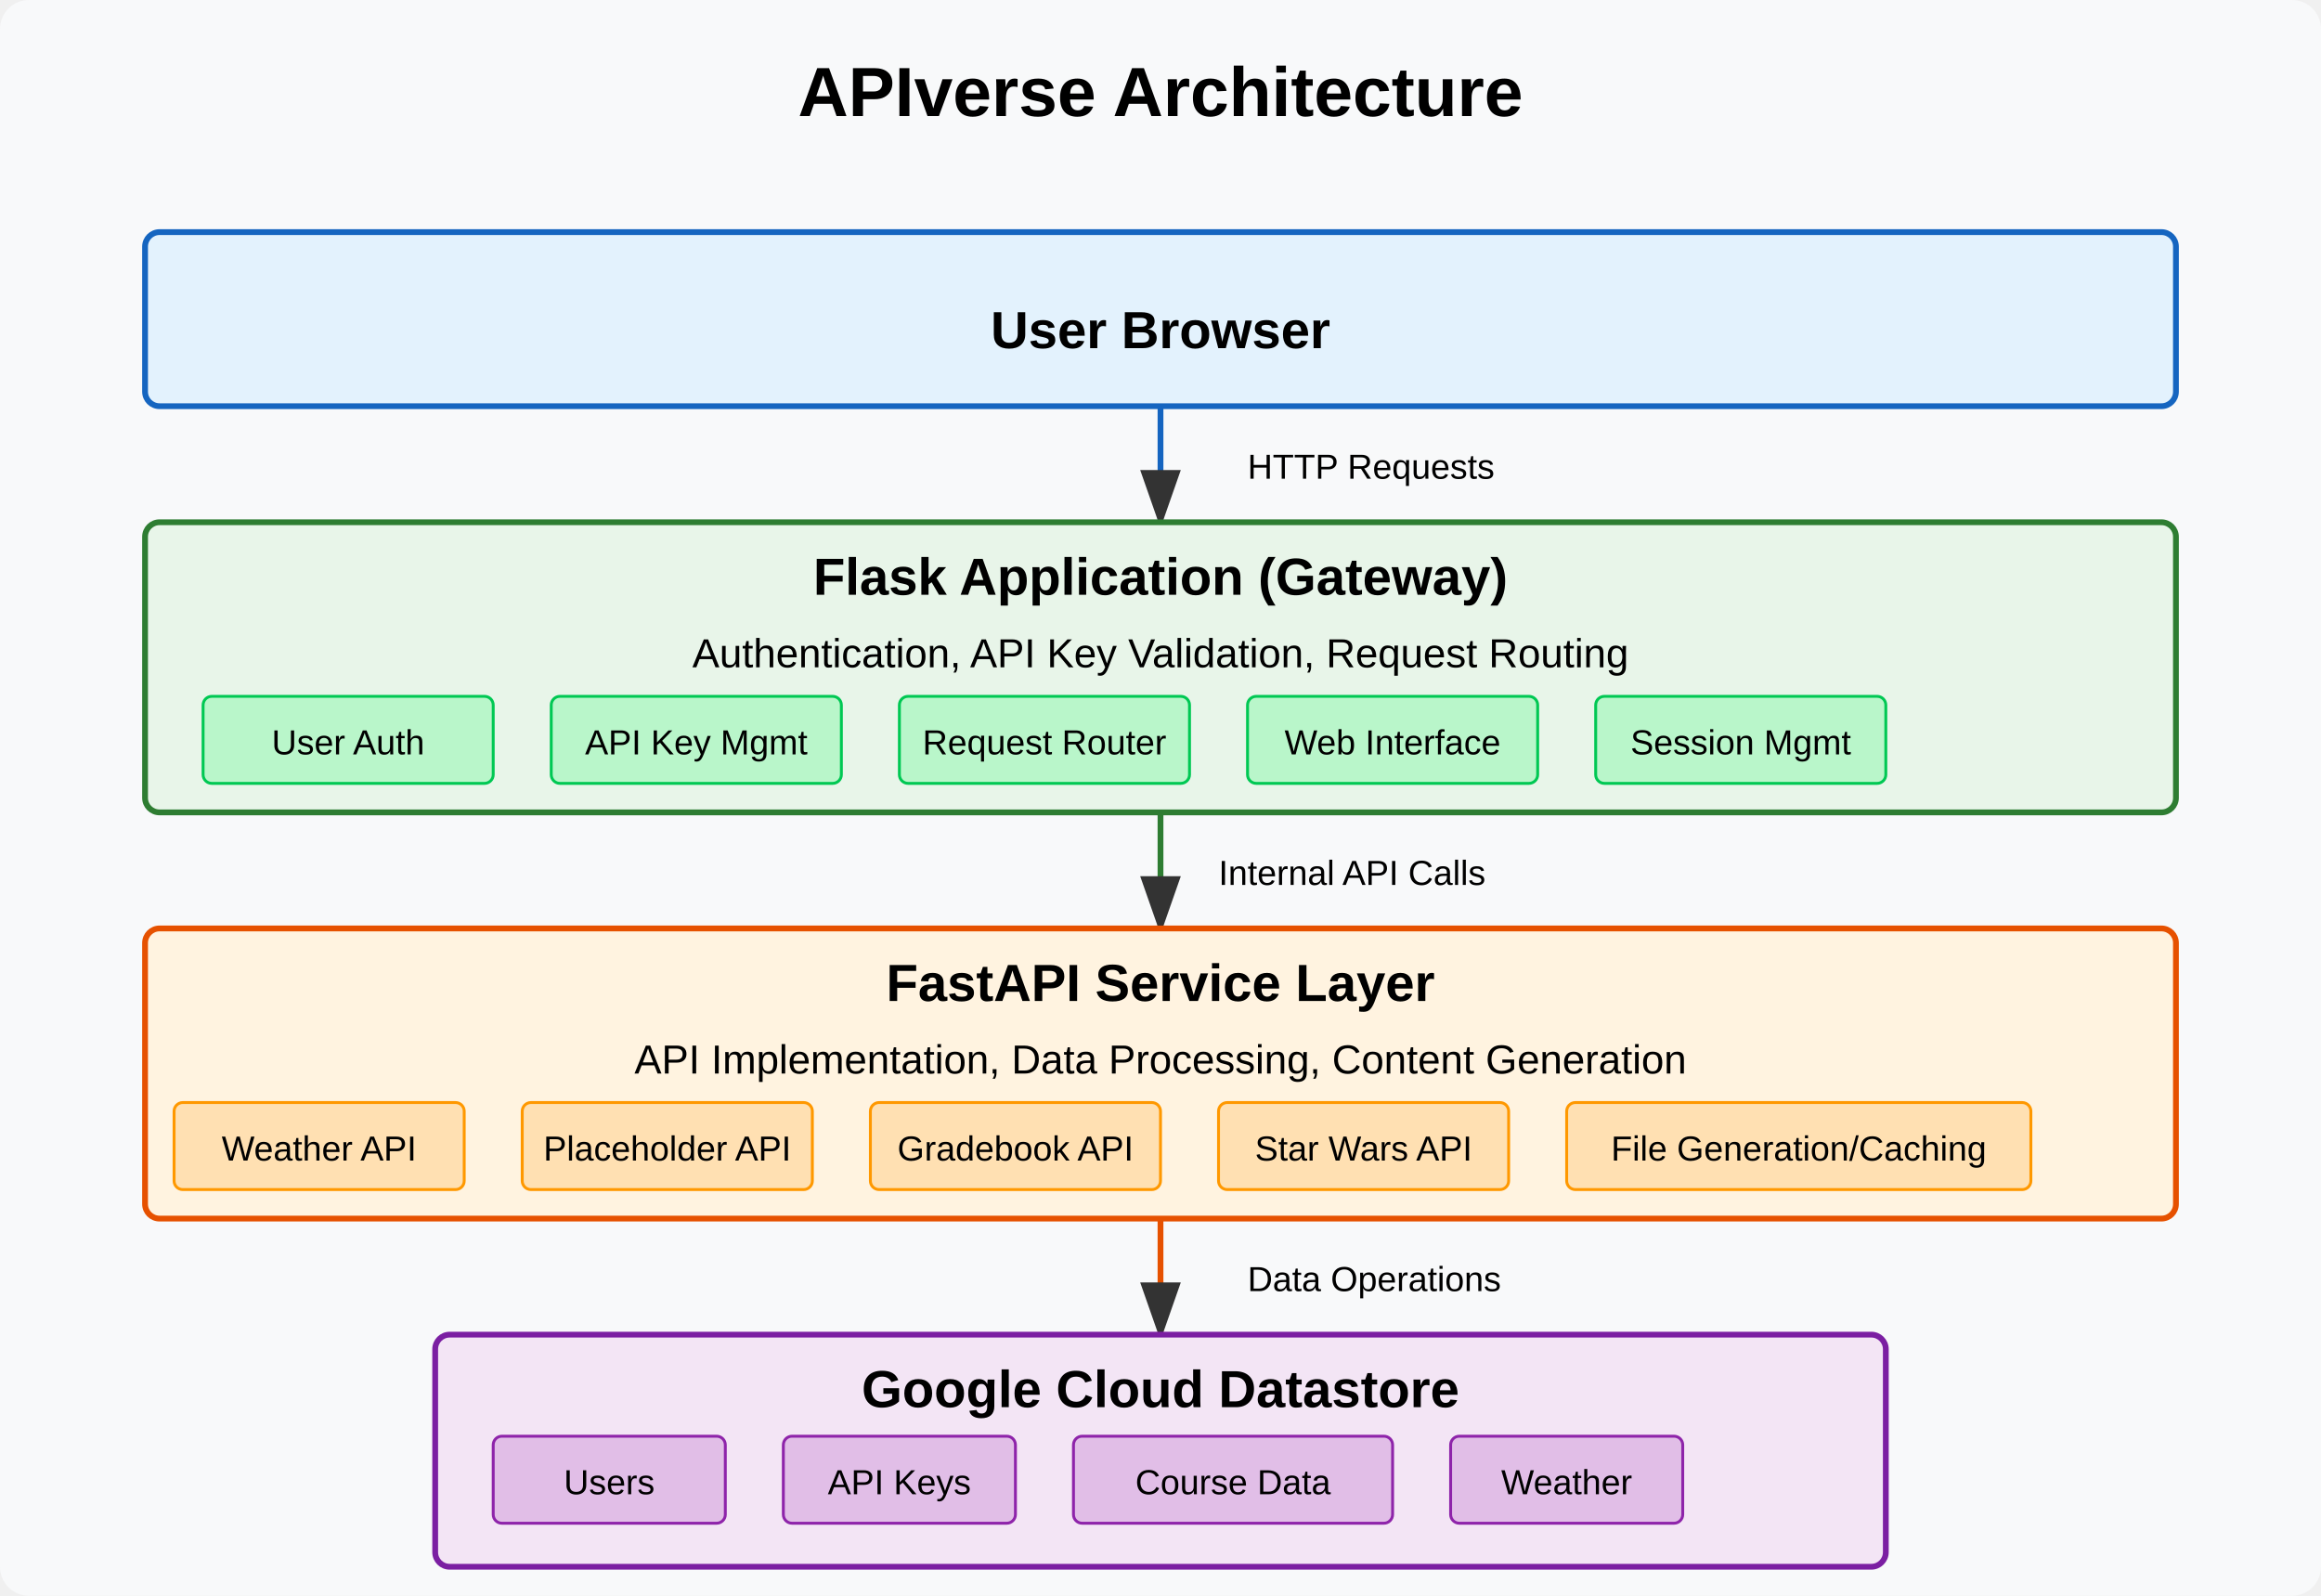
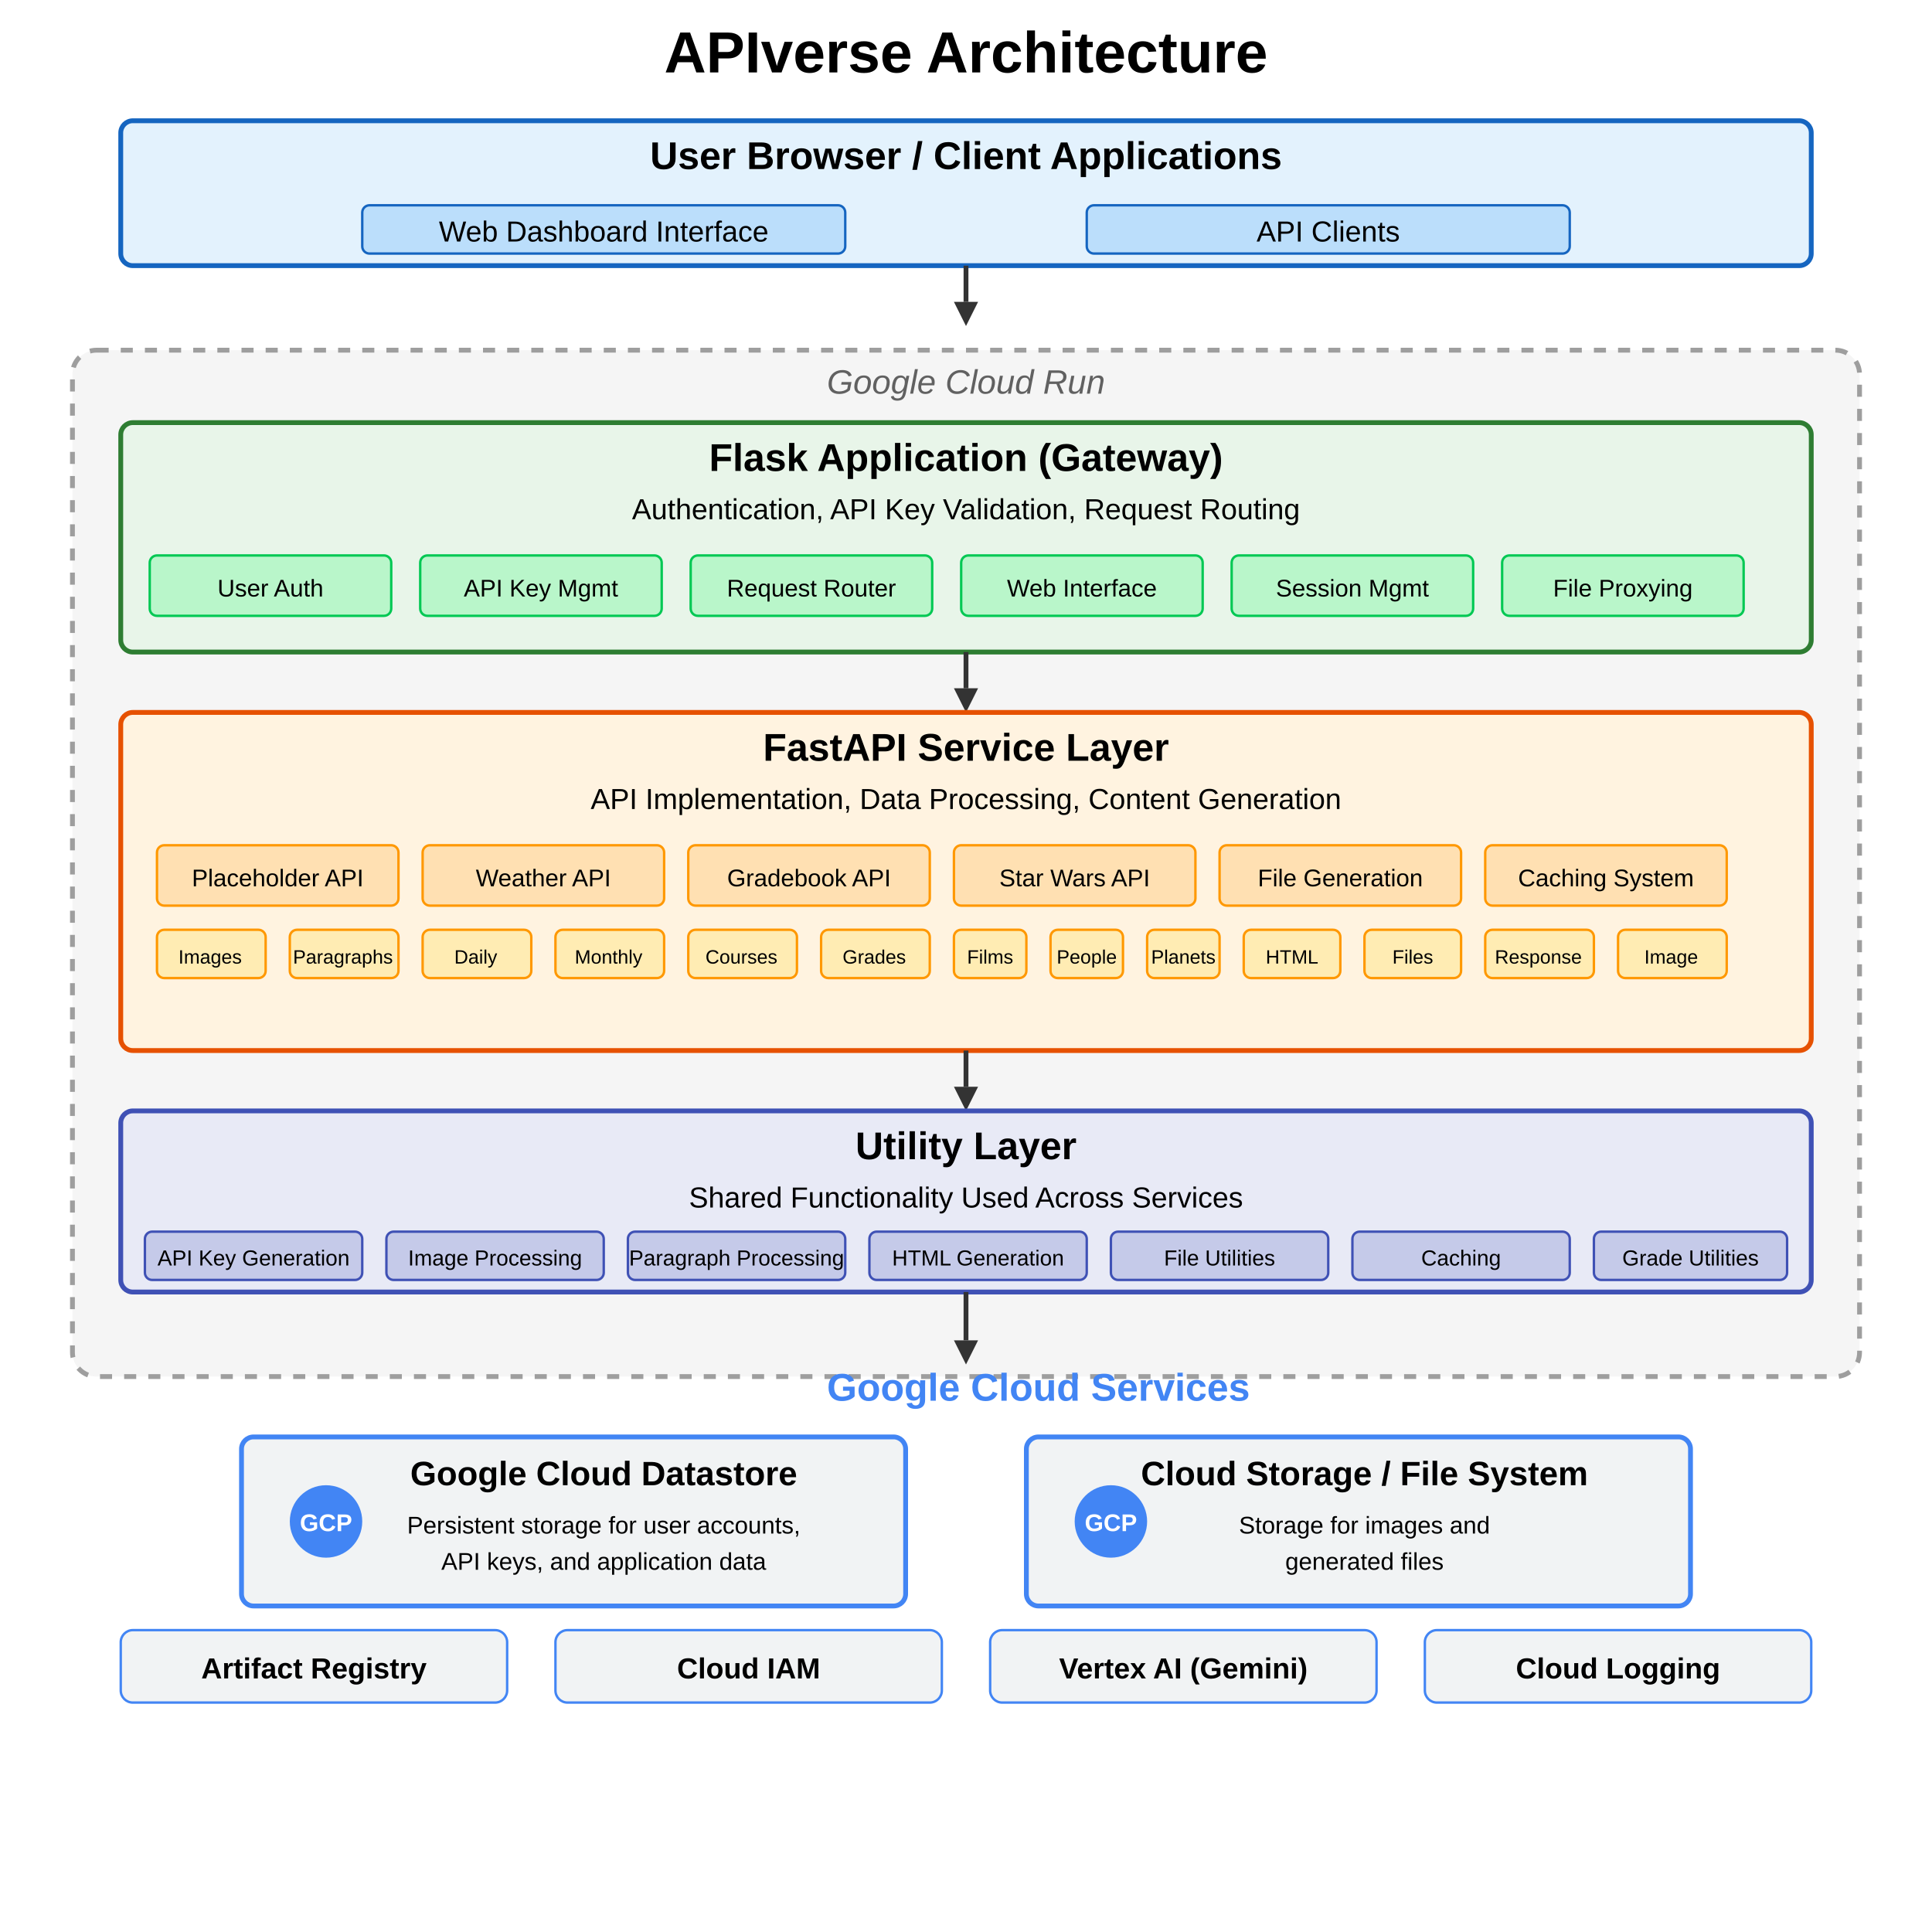
- <svg xmlns="http://www.w3.org/2000/svg" viewBox="0 0 800 550">
-   <rect width="800" height="550" fill="#f8f9fa" rx="10" ry="10" />
-   <text x="400" y="40" font-family="Arial" font-size="24" text-anchor="middle" font-weight="bold">APIverse Architecture</text>
-   <rect x="50" y="80" width="700" height="60" rx="5" ry="5" fill="#e3f2fd" stroke="#1565c0" stroke-width="2" />
-   <text x="400" y="120" font-family="Arial" font-size="18" text-anchor="middle" font-weight="bold">User Browser</text>
-   <path d="M400 140 L400 180" stroke="#1565c0" stroke-width="2" marker-end="url(#arrowhead)" />
-   <text x="430" y="165" font-family="Arial" font-size="12">HTTP Requests</text>
-   <rect x="50" y="180" width="700" height="100" rx="5" ry="5" fill="#e8f5e9" stroke="#2e7d32" stroke-width="2" />
-   <text x="400" y="205" font-family="Arial" font-size="18" text-anchor="middle" font-weight="bold">Flask Application (Gateway)</text>
-   <text x="400" y="230" font-family="Arial" font-size="14" text-anchor="middle">Authentication, API Key Validation, Request Routing</text>
-   <path d="M400 280 L400 320" stroke="#2e7d32" stroke-width="2" marker-end="url(#arrowhead)" />
-   <text x="420" y="305" font-family="Arial" font-size="12">Internal API Calls</text>
-   <rect x="50" y="320" width="700" height="100" rx="5" ry="5" fill="#fff3e0" stroke="#e65100" stroke-width="2" />
-   <text x="400" y="345" font-family="Arial" font-size="18" text-anchor="middle" font-weight="bold">FastAPI Service Layer</text>
-   <text x="400" y="370" font-family="Arial" font-size="14" text-anchor="middle">API Implementation, Data Processing, Content Generation</text>
-   <path d="M400 420 L400 460" stroke="#e65100" stroke-width="2" marker-end="url(#arrowhead)" />
-   <text x="430" y="445" font-family="Arial" font-size="12">Data Operations</text>
-   <rect x="150" y="460" width="500" height="80" rx="5" ry="5" fill="#f3e5f5" stroke="#7b1fa2" stroke-width="2" />
-   <text x="400" y="485" font-family="Arial" font-size="18" text-anchor="middle" font-weight="bold">Google Cloud Datastore</text>
-   <rect x="70" y="240" width="100" height="30" rx="3" ry="3" fill="#b9f6ca" stroke="#00c853" stroke-width="1" />
-   <text x="120" y="260" font-family="Arial" font-size="12" text-anchor="middle">User Auth</text>
-   <rect x="190" y="240" width="100" height="30" rx="3" ry="3" fill="#b9f6ca" stroke="#00c853" stroke-width="1" />
-   <text x="240" y="260" font-family="Arial" font-size="12" text-anchor="middle">API Key Mgmt</text>
-   <rect x="310" y="240" width="100" height="30" rx="3" ry="3" fill="#b9f6ca" stroke="#00c853" stroke-width="1" />
-   <text x="360" y="260" font-family="Arial" font-size="12" text-anchor="middle">Request Router</text>
-   <rect x="430" y="240" width="100" height="30" rx="3" ry="3" fill="#b9f6ca" stroke="#00c853" stroke-width="1" />
-   <text x="480" y="260" font-family="Arial" font-size="12" text-anchor="middle">Web Interface</text>
-   <rect x="550" y="240" width="100" height="30" rx="3" ry="3" fill="#b9f6ca" stroke="#00c853" stroke-width="1" />
-   <text x="600" y="260" font-family="Arial" font-size="12" text-anchor="middle">Session Mgmt</text>
-   <rect x="60" y="380" width="100" height="30" rx="3" ry="3" fill="#ffe0b2" stroke="#ff9800" stroke-width="1" />
-   <text x="110" y="400" font-family="Arial" font-size="12" text-anchor="middle">Weather API</text>
-   <rect x="180" y="380" width="100" height="30" rx="3" ry="3" fill="#ffe0b2" stroke="#ff9800" stroke-width="1" />
-   <text x="230" y="400" font-family="Arial" font-size="12" text-anchor="middle">Placeholder API</text>
-   <rect x="300" y="380" width="100" height="30" rx="3" ry="3" fill="#ffe0b2" stroke="#ff9800" stroke-width="1" />
-   <text x="350" y="400" font-family="Arial" font-size="12" text-anchor="middle">Gradebook API</text>
-   <rect x="420" y="380" width="100" height="30" rx="3" ry="3" fill="#ffe0b2" stroke="#ff9800" stroke-width="1" />
-   <text x="470" y="400" font-family="Arial" font-size="12" text-anchor="middle">Star Wars API</text>
-   <rect x="540" y="380" width="160" height="30" rx="3" ry="3" fill="#ffe0b2" stroke="#ff9800" stroke-width="1" />
-   <text x="620" y="400" font-family="Arial" font-size="12" text-anchor="middle">File Generation/Caching</text>
-   <rect x="170" y="495" width="80" height="30" rx="3" ry="3" fill="#e1bee7" stroke="#8e24aa" stroke-width="1" />
-   <text x="210" y="515" font-family="Arial" font-size="12" text-anchor="middle">Users</text>
-   <rect x="270" y="495" width="80" height="30" rx="3" ry="3" fill="#e1bee7" stroke="#8e24aa" stroke-width="1" />
-   <text x="310" y="515" font-family="Arial" font-size="12" text-anchor="middle">API Keys</text>
-   <rect x="370" y="495" width="110" height="30" rx="3" ry="3" fill="#e1bee7" stroke="#8e24aa" stroke-width="1" />
-   <text x="425" y="515" font-family="Arial" font-size="12" text-anchor="middle">Course Data</text>
-   <rect x="500" y="495" width="80" height="30" rx="3" ry="3" fill="#e1bee7" stroke="#8e24aa" stroke-width="1" />
-   <text x="540" y="515" font-family="Arial" font-size="12" text-anchor="middle">Weather</text>
-   <defs>
-     <marker id="arrowhead" markerWidth="10" markerHeight="7" refX="9" refY="3.5" orient="auto">
-       <polygon points="0 0, 10 3.5, 0 7" fill="#333" />
-     </marker>
-   </defs>
+ <svg xmlns="http://www.w3.org/2000/svg" viewBox="0 0 800 800">
+   <rect width="800" height="800" fill="white" />
+   <text x="400" y="30" font-family="Arial" font-size="24" text-anchor="middle" font-weight="bold">APIverse Architecture</text>
+   <rect x="50" y="50" width="700" height="60" rx="5" ry="5" fill="#e3f2fd" stroke="#1565c0" stroke-width="2" />
+   <text x="400" y="70" font-family="Arial" font-size="16" text-anchor="middle" font-weight="bold">User Browser / Client Applications</text>
+   <rect x="150" y="85" width="200" height="20" rx="3" ry="3" fill="#bbdefb" stroke="#1565c0" stroke-width="1" />
+   <text x="250" y="100" font-family="Arial" font-size="12" text-anchor="middle">Web Dashboard Interface</text>
+   <rect x="450" y="85" width="200" height="20" rx="3" ry="3" fill="#bbdefb" stroke="#1565c0" stroke-width="1" />
+   <text x="550" y="100" font-family="Arial" font-size="12" text-anchor="middle">API Clients</text>
+   <line x1="400" y1="110" x2="400" y2="125" stroke="#333333" stroke-width="2" />
+   <polygon points="400,135 395,125 405,125" fill="#333333" />
+   <rect x="30" y="145" width="740" height="425" rx="10" ry="10" fill="#f5f5f5" stroke="#9e9e9e" stroke-width="2" stroke-dasharray="5,5" />
+   <text x="400" y="163" font-family="Arial" font-size="14" text-anchor="middle" font-style="italic" fill="#616161">Google Cloud Run</text>
+   <rect x="50" y="175" width="700" height="95" rx="5" ry="5" fill="#e8f5e9" stroke="#2e7d32" stroke-width="2" />
+   <text x="400" y="195" font-family="Arial" font-size="16" text-anchor="middle" font-weight="bold">Flask Application (Gateway)</text>
+   <text x="400" y="215" font-family="Arial" font-size="12" text-anchor="middle">Authentication, API Key Validation, Request Routing</text>
+   <rect x="62" y="230" width="100" height="25" rx="3" ry="3" fill="#b9f6ca" stroke="#00c853" stroke-width="1" />
+   <text x="112" y="247" font-family="Arial" font-size="10" text-anchor="middle">User Auth</text>
+   <rect x="174" y="230" width="100" height="25" rx="3" ry="3" fill="#b9f6ca" stroke="#00c853" stroke-width="1" />
+   <text x="224" y="247" font-family="Arial" font-size="10" text-anchor="middle">API Key Mgmt</text>
+   <rect x="286" y="230" width="100" height="25" rx="3" ry="3" fill="#b9f6ca" stroke="#00c853" stroke-width="1" />
+   <text x="336" y="247" font-family="Arial" font-size="10" text-anchor="middle">Request Router</text>
+   <rect x="398" y="230" width="100" height="25" rx="3" ry="3" fill="#b9f6ca" stroke="#00c853" stroke-width="1" />
+   <text x="448" y="247" font-family="Arial" font-size="10" text-anchor="middle">Web Interface</text>
+   <rect x="510" y="230" width="100" height="25" rx="3" ry="3" fill="#b9f6ca" stroke="#00c853" stroke-width="1" />
+   <text x="560" y="247" font-family="Arial" font-size="10" text-anchor="middle">Session Mgmt</text>
+   <rect x="622" y="230" width="100" height="25" rx="3" ry="3" fill="#b9f6ca" stroke="#00c853" stroke-width="1" />
+   <text x="672" y="247" font-family="Arial" font-size="10" text-anchor="middle">File Proxying</text>
+   <line x1="400" y1="270" x2="400" y2="285" stroke="#333333" stroke-width="2" />
+   <polygon points="400,295 395,285 405,285" fill="#333333" />
+   <rect x="50" y="295" width="700" height="140" rx="5" ry="5" fill="#fff3e0" stroke="#e65100" stroke-width="2" />
+   <text x="400" y="315" font-family="Arial" font-size="16" text-anchor="middle" font-weight="bold">FastAPI Service Layer</text>
+   <text x="400" y="335" font-family="Arial" font-size="12" text-anchor="middle">API Implementation, Data Processing, Content Generation</text>
+   <rect x="65" y="350" width="100" height="25" rx="3" ry="3" fill="#ffe0b2" stroke="#ff9800" stroke-width="1" />
+   <text x="115" y="367" font-family="Arial" font-size="10" text-anchor="middle">Placeholder API</text>
+   <rect x="175" y="350" width="100" height="25" rx="3" ry="3" fill="#ffe0b2" stroke="#ff9800" stroke-width="1" />
+   <text x="225" y="367" font-family="Arial" font-size="10" text-anchor="middle">Weather API</text>
+   <rect x="285" y="350" width="100" height="25" rx="3" ry="3" fill="#ffe0b2" stroke="#ff9800" stroke-width="1" />
+   <text x="335" y="367" font-family="Arial" font-size="10" text-anchor="middle">Gradebook API</text>
+   <rect x="395" y="350" width="100" height="25" rx="3" ry="3" fill="#ffe0b2" stroke="#ff9800" stroke-width="1" />
+   <text x="445" y="367" font-family="Arial" font-size="10" text-anchor="middle">Star Wars API</text>
+   <rect x="505" y="350" width="100" height="25" rx="3" ry="3" fill="#ffe0b2" stroke="#ff9800" stroke-width="1" />
+   <text x="555" y="367" font-family="Arial" font-size="10" text-anchor="middle">File Generation</text>
+   <rect x="615" y="350" width="100" height="25" rx="3" ry="3" fill="#ffe0b2" stroke="#ff9800" stroke-width="1" />
+   <text x="665" y="367" font-family="Arial" font-size="10" text-anchor="middle">Caching System</text>
+   <rect x="65" y="385" width="45" height="20" rx="3" ry="3" fill="#ffecb3" stroke="#ff9800" stroke-width="1" />
+   <text x="87" y="399" font-family="Arial" font-size="8" text-anchor="middle">Images</text>
+   <rect x="120" y="385" width="45" height="20" rx="3" ry="3" fill="#ffecb3" stroke="#ff9800" stroke-width="1" />
+   <text x="142" y="399" font-family="Arial" font-size="8" text-anchor="middle">Paragraphs</text>
+   <rect x="175" y="385" width="45" height="20" rx="3" ry="3" fill="#ffecb3" stroke="#ff9800" stroke-width="1" />
+   <text x="197" y="399" font-family="Arial" font-size="8" text-anchor="middle">Daily</text>
+   <rect x="230" y="385" width="45" height="20" rx="3" ry="3" fill="#ffecb3" stroke="#ff9800" stroke-width="1" />
+   <text x="252" y="399" font-family="Arial" font-size="8" text-anchor="middle">Monthly</text>
+   <rect x="285" y="385" width="45" height="20" rx="3" ry="3" fill="#ffecb3" stroke="#ff9800" stroke-width="1" />
+   <text x="307" y="399" font-family="Arial" font-size="8" text-anchor="middle">Courses</text>
+   <rect x="340" y="385" width="45" height="20" rx="3" ry="3" fill="#ffecb3" stroke="#ff9800" stroke-width="1" />
+   <text x="362" y="399" font-family="Arial" font-size="8" text-anchor="middle">Grades</text>
+   <rect x="395" y="385" width="30" height="20" rx="3" ry="3" fill="#ffecb3" stroke="#ff9800" stroke-width="1" />
+   <text x="410" y="399" font-family="Arial" font-size="8" text-anchor="middle">Films</text>
+   <rect x="435" y="385" width="30" height="20" rx="3" ry="3" fill="#ffecb3" stroke="#ff9800" stroke-width="1" />
+   <text x="450" y="399" font-family="Arial" font-size="8" text-anchor="middle">People</text>
+   <rect x="475" y="385" width="30" height="20" rx="3" ry="3" fill="#ffecb3" stroke="#ff9800" stroke-width="1" />
+   <text x="490" y="399" font-family="Arial" font-size="8" text-anchor="middle">Planets</text>
+   <rect x="515" y="385" width="40" height="20" rx="3" ry="3" fill="#ffecb3" stroke="#ff9800" stroke-width="1" />
+   <text x="535" y="399" font-family="Arial" font-size="8" text-anchor="middle">HTML</text>
+   <rect x="565" y="385" width="40" height="20" rx="3" ry="3" fill="#ffecb3" stroke="#ff9800" stroke-width="1" />
+   <text x="585" y="399" font-family="Arial" font-size="8" text-anchor="middle">Files</text>
+   <rect x="615" y="385" width="45" height="20" rx="3" ry="3" fill="#ffecb3" stroke="#ff9800" stroke-width="1" />
+   <text x="637" y="399" font-family="Arial" font-size="8" text-anchor="middle">Response</text>
+   <rect x="670" y="385" width="45" height="20" rx="3" ry="3" fill="#ffecb3" stroke="#ff9800" stroke-width="1" />
+   <text x="692" y="399" font-family="Arial" font-size="8" text-anchor="middle">Image</text>
+   <line x1="400" y1="435" x2="400" y2="450" stroke="#333333" stroke-width="2" />
+   <polygon points="400,460 395,450 405,450" fill="#333333" />
+   <rect x="50" y="460" width="700" height="75" rx="5" ry="5" fill="#e8eaf6" stroke="#3f51b5" stroke-width="2" />
+   <text x="400" y="480" font-family="Arial" font-size="16" text-anchor="middle" font-weight="bold">Utility Layer</text>
+   <text x="400" y="500" font-family="Arial" font-size="12" text-anchor="middle">Shared Functionality Used Across Services</text>
+   <rect x="60" y="510" width="90" height="20" rx="3" ry="3" fill="#c5cae9" stroke="#3f51b5" stroke-width="1" />
+   <text x="105" y="524" font-family="Arial" font-size="9" text-anchor="middle">API Key Generation</text>
+   <rect x="160" y="510" width="90" height="20" rx="3" ry="3" fill="#c5cae9" stroke="#3f51b5" stroke-width="1" />
+   <text x="205" y="524" font-family="Arial" font-size="9" text-anchor="middle">Image Processing</text>
+   <rect x="260" y="510" width="90" height="20" rx="3" ry="3" fill="#c5cae9" stroke="#3f51b5" stroke-width="1" />
+   <text x="305" y="524" font-family="Arial" font-size="9" text-anchor="middle">Paragraph Processing</text>
+   <rect x="360" y="510" width="90" height="20" rx="3" ry="3" fill="#c5cae9" stroke="#3f51b5" stroke-width="1" />
+   <text x="405" y="524" font-family="Arial" font-size="9" text-anchor="middle">HTML Generation</text>
+   <rect x="460" y="510" width="90" height="20" rx="3" ry="3" fill="#c5cae9" stroke="#3f51b5" stroke-width="1" />
+   <text x="505" y="524" font-family="Arial" font-size="9" text-anchor="middle">File Utilities</text>
+   <rect x="560" y="510" width="90" height="20" rx="3" ry="3" fill="#c5cae9" stroke="#3f51b5" stroke-width="1" />
+   <text x="605" y="524" font-family="Arial" font-size="9" text-anchor="middle">Caching</text>
+   <rect x="660" y="510" width="80" height="20" rx="3" ry="3" fill="#c5cae9" stroke="#3f51b5" stroke-width="1" />
+   <text x="700" y="524" font-family="Arial" font-size="9" text-anchor="middle">Grade Utilities</text>
+   <line x1="400" y1="535" x2="400" y2="555" stroke="#333333" stroke-width="2" />
+   <polygon points="400,565 395,555 405,555" fill="#333333" />
+   <text x="430" y="580" font-family="Arial" font-size="16" text-anchor="middle" font-weight="bold" fill="#4285F4">Google Cloud Services</text>
+   <rect x="100" y="595" width="275" height="70" rx="5" ry="5" fill="#F1F3F4" stroke="#4285F4" stroke-width="2" />
+   <circle cx="135" cy="630" r="15" fill="#4285F4" />
+   <text x="135" y="634" font-family="Arial" font-size="10" text-anchor="middle" fill="white" font-weight="bold">GCP</text>
+   <text x="250" y="615" font-family="Arial" font-size="14" text-anchor="middle" font-weight="bold">Google Cloud Datastore</text>
+   <text x="250" y="635" font-family="Arial" font-size="10" text-anchor="middle">Persistent storage for user accounts,</text>
+   <text x="250" y="650" font-family="Arial" font-size="10" text-anchor="middle">API keys, and application data</text>
+   <rect x="425" y="595" width="275" height="70" rx="5" ry="5" fill="#F1F3F4" stroke="#4285F4" stroke-width="2" />
+   <circle cx="460" cy="630" r="15" fill="#4285F4" />
+   <text x="460" y="634" font-family="Arial" font-size="10" text-anchor="middle" fill="white" font-weight="bold">GCP</text>
+   <text x="565" y="615" font-family="Arial" font-size="14" text-anchor="middle" font-weight="bold">Cloud Storage / File System</text>
+   <text x="565" y="635" font-family="Arial" font-size="10" text-anchor="middle">Storage for images and</text>
+   <text x="565" y="650" font-family="Arial" font-size="10" text-anchor="middle">generated files</text>
+   <rect x="50" y="675" width="160" height="30" rx="5" ry="5" fill="#F1F3F4" stroke="#4285F4" stroke-width="1" />
+   <text x="130" y="695" font-family="Arial" font-size="12" text-anchor="middle" font-weight="bold">Artifact Registry</text>
+   <rect x="230" y="675" width="160" height="30" rx="5" ry="5" fill="#F1F3F4" stroke="#4285F4" stroke-width="1" />
+   <text x="310" y="695" font-family="Arial" font-size="12" text-anchor="middle" font-weight="bold">Cloud IAM</text>
+   <rect x="410" y="675" width="160" height="30" rx="5" ry="5" fill="#F1F3F4" stroke="#4285F4" stroke-width="1" />
+   <text x="490" y="695" font-family="Arial" font-size="12" text-anchor="middle" font-weight="bold">Vertex AI (Gemini)</text>
+   <rect x="590" y="675" width="160" height="30" rx="5" ry="5" fill="#F1F3F4" stroke="#4285F4" stroke-width="1" />
+   <text x="670" y="695" font-family="Arial" font-size="12" text-anchor="middle" font-weight="bold">Cloud Logging</text>
</svg>
